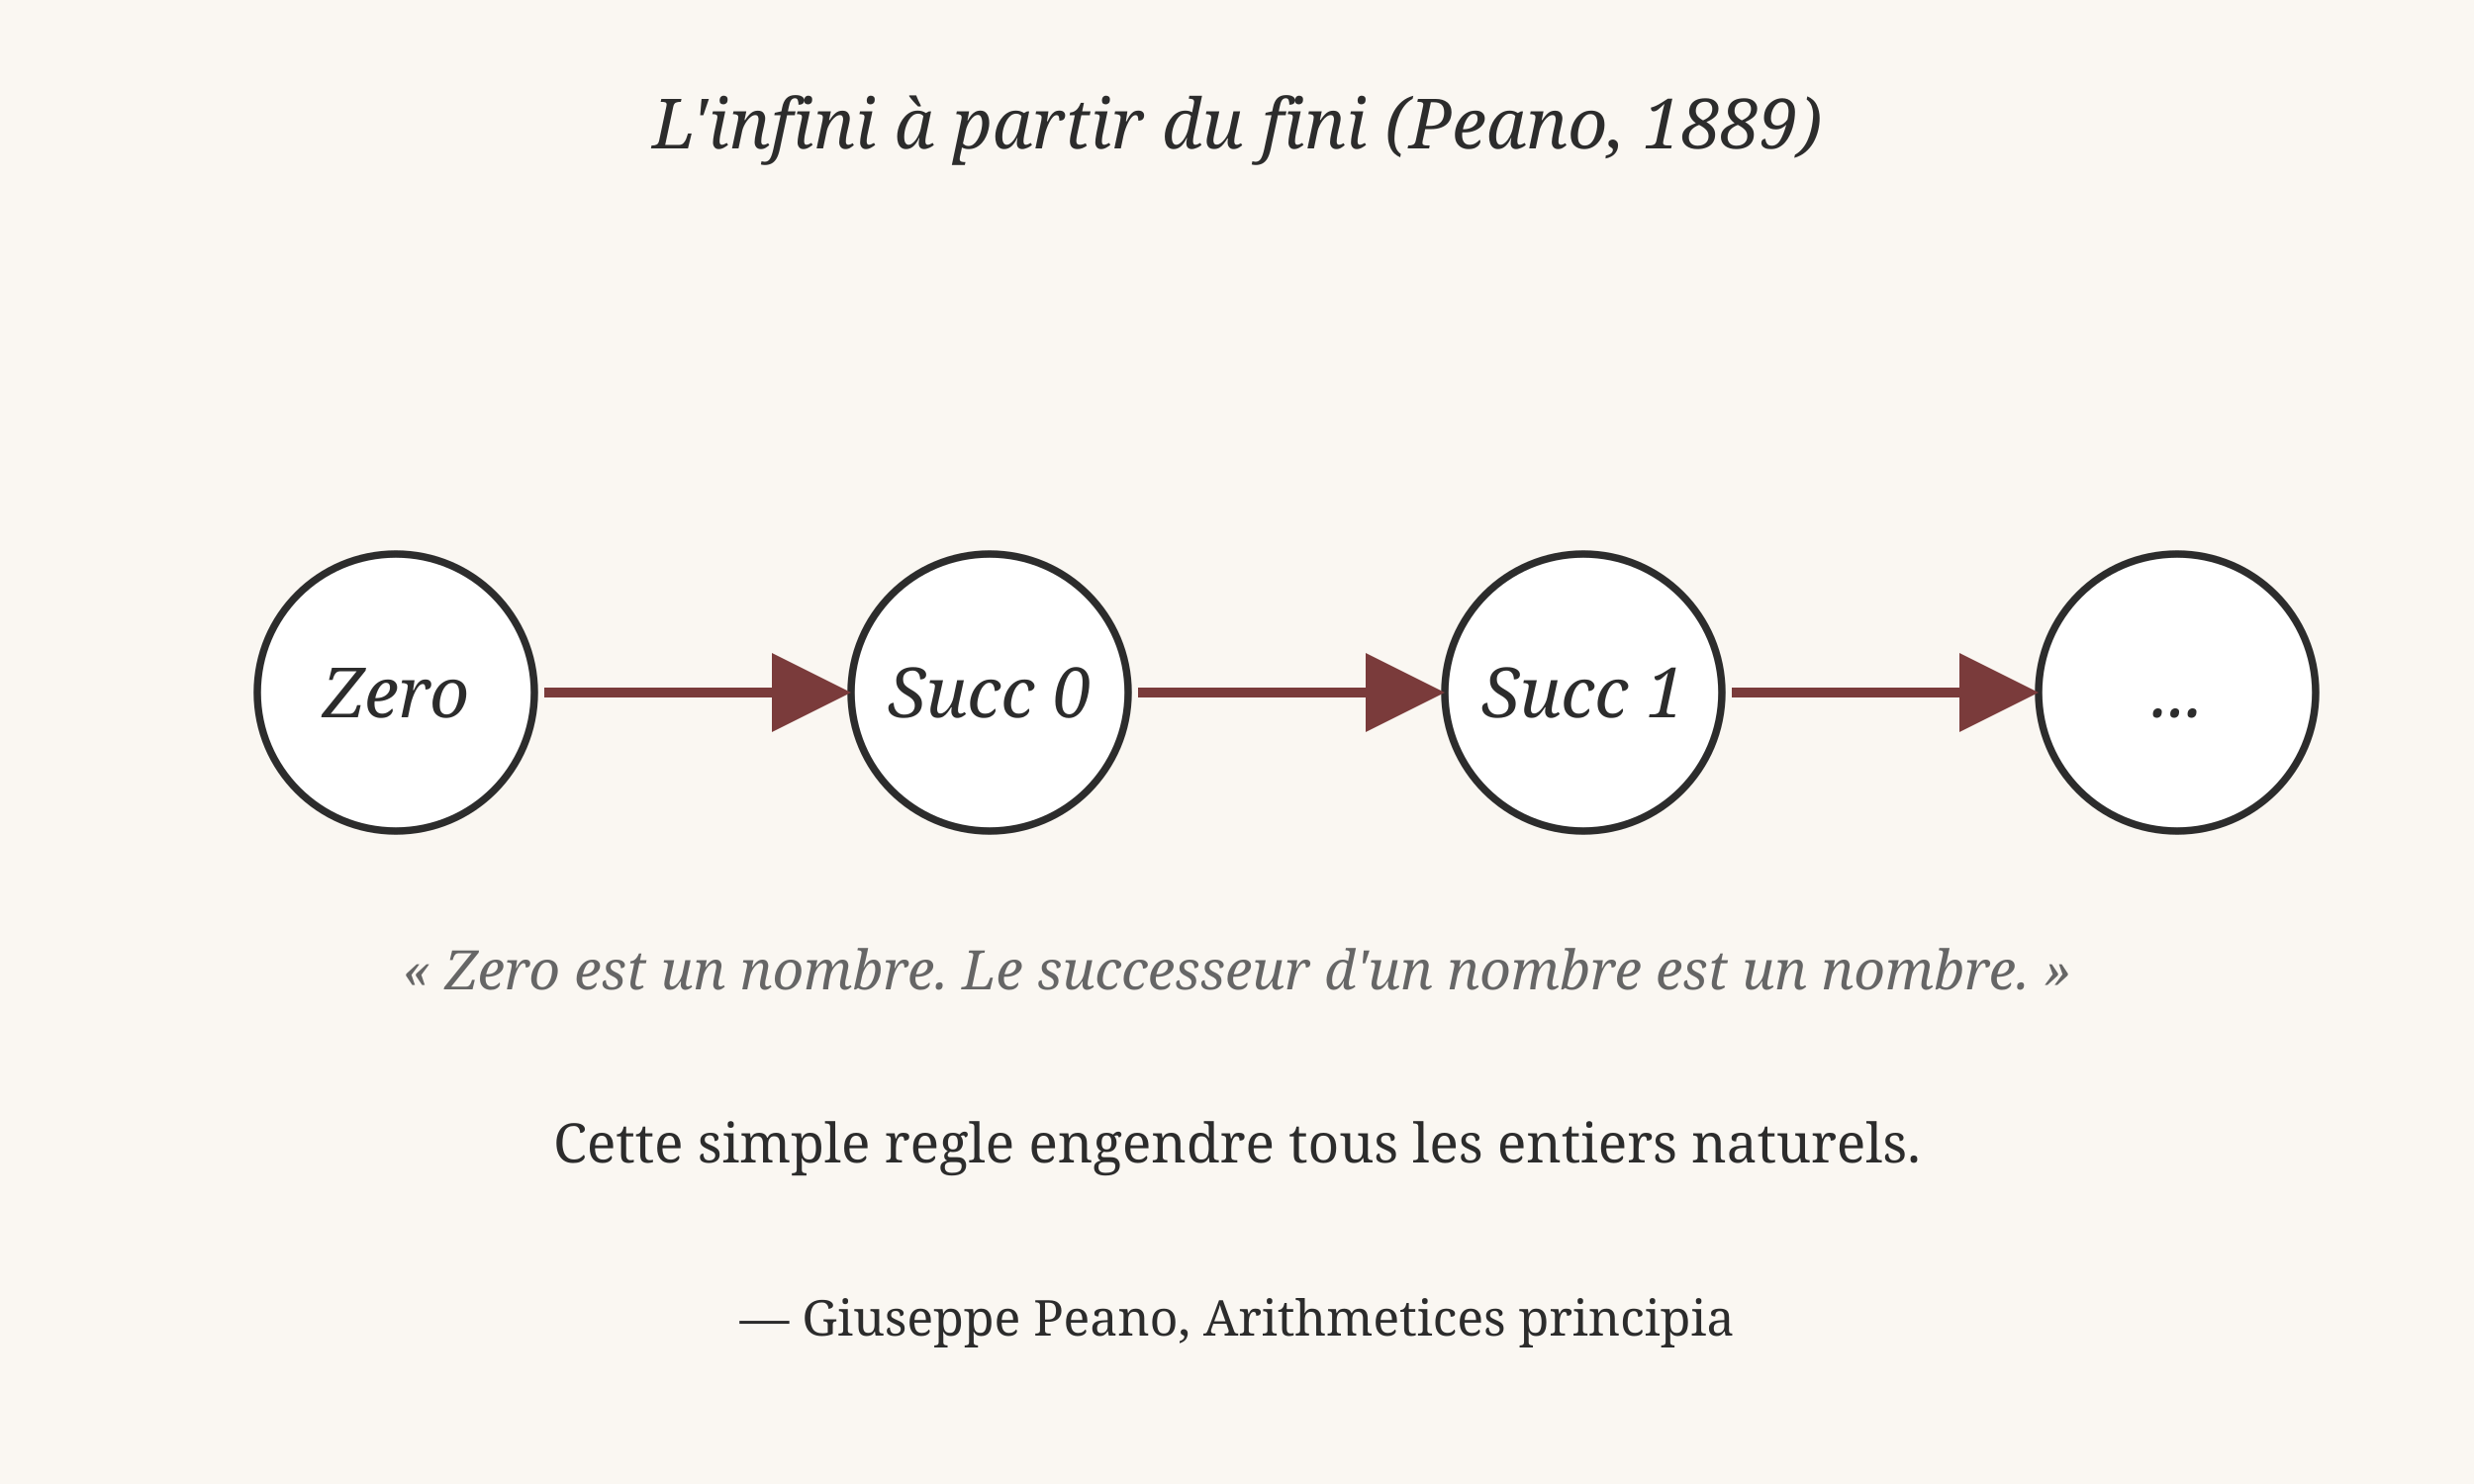
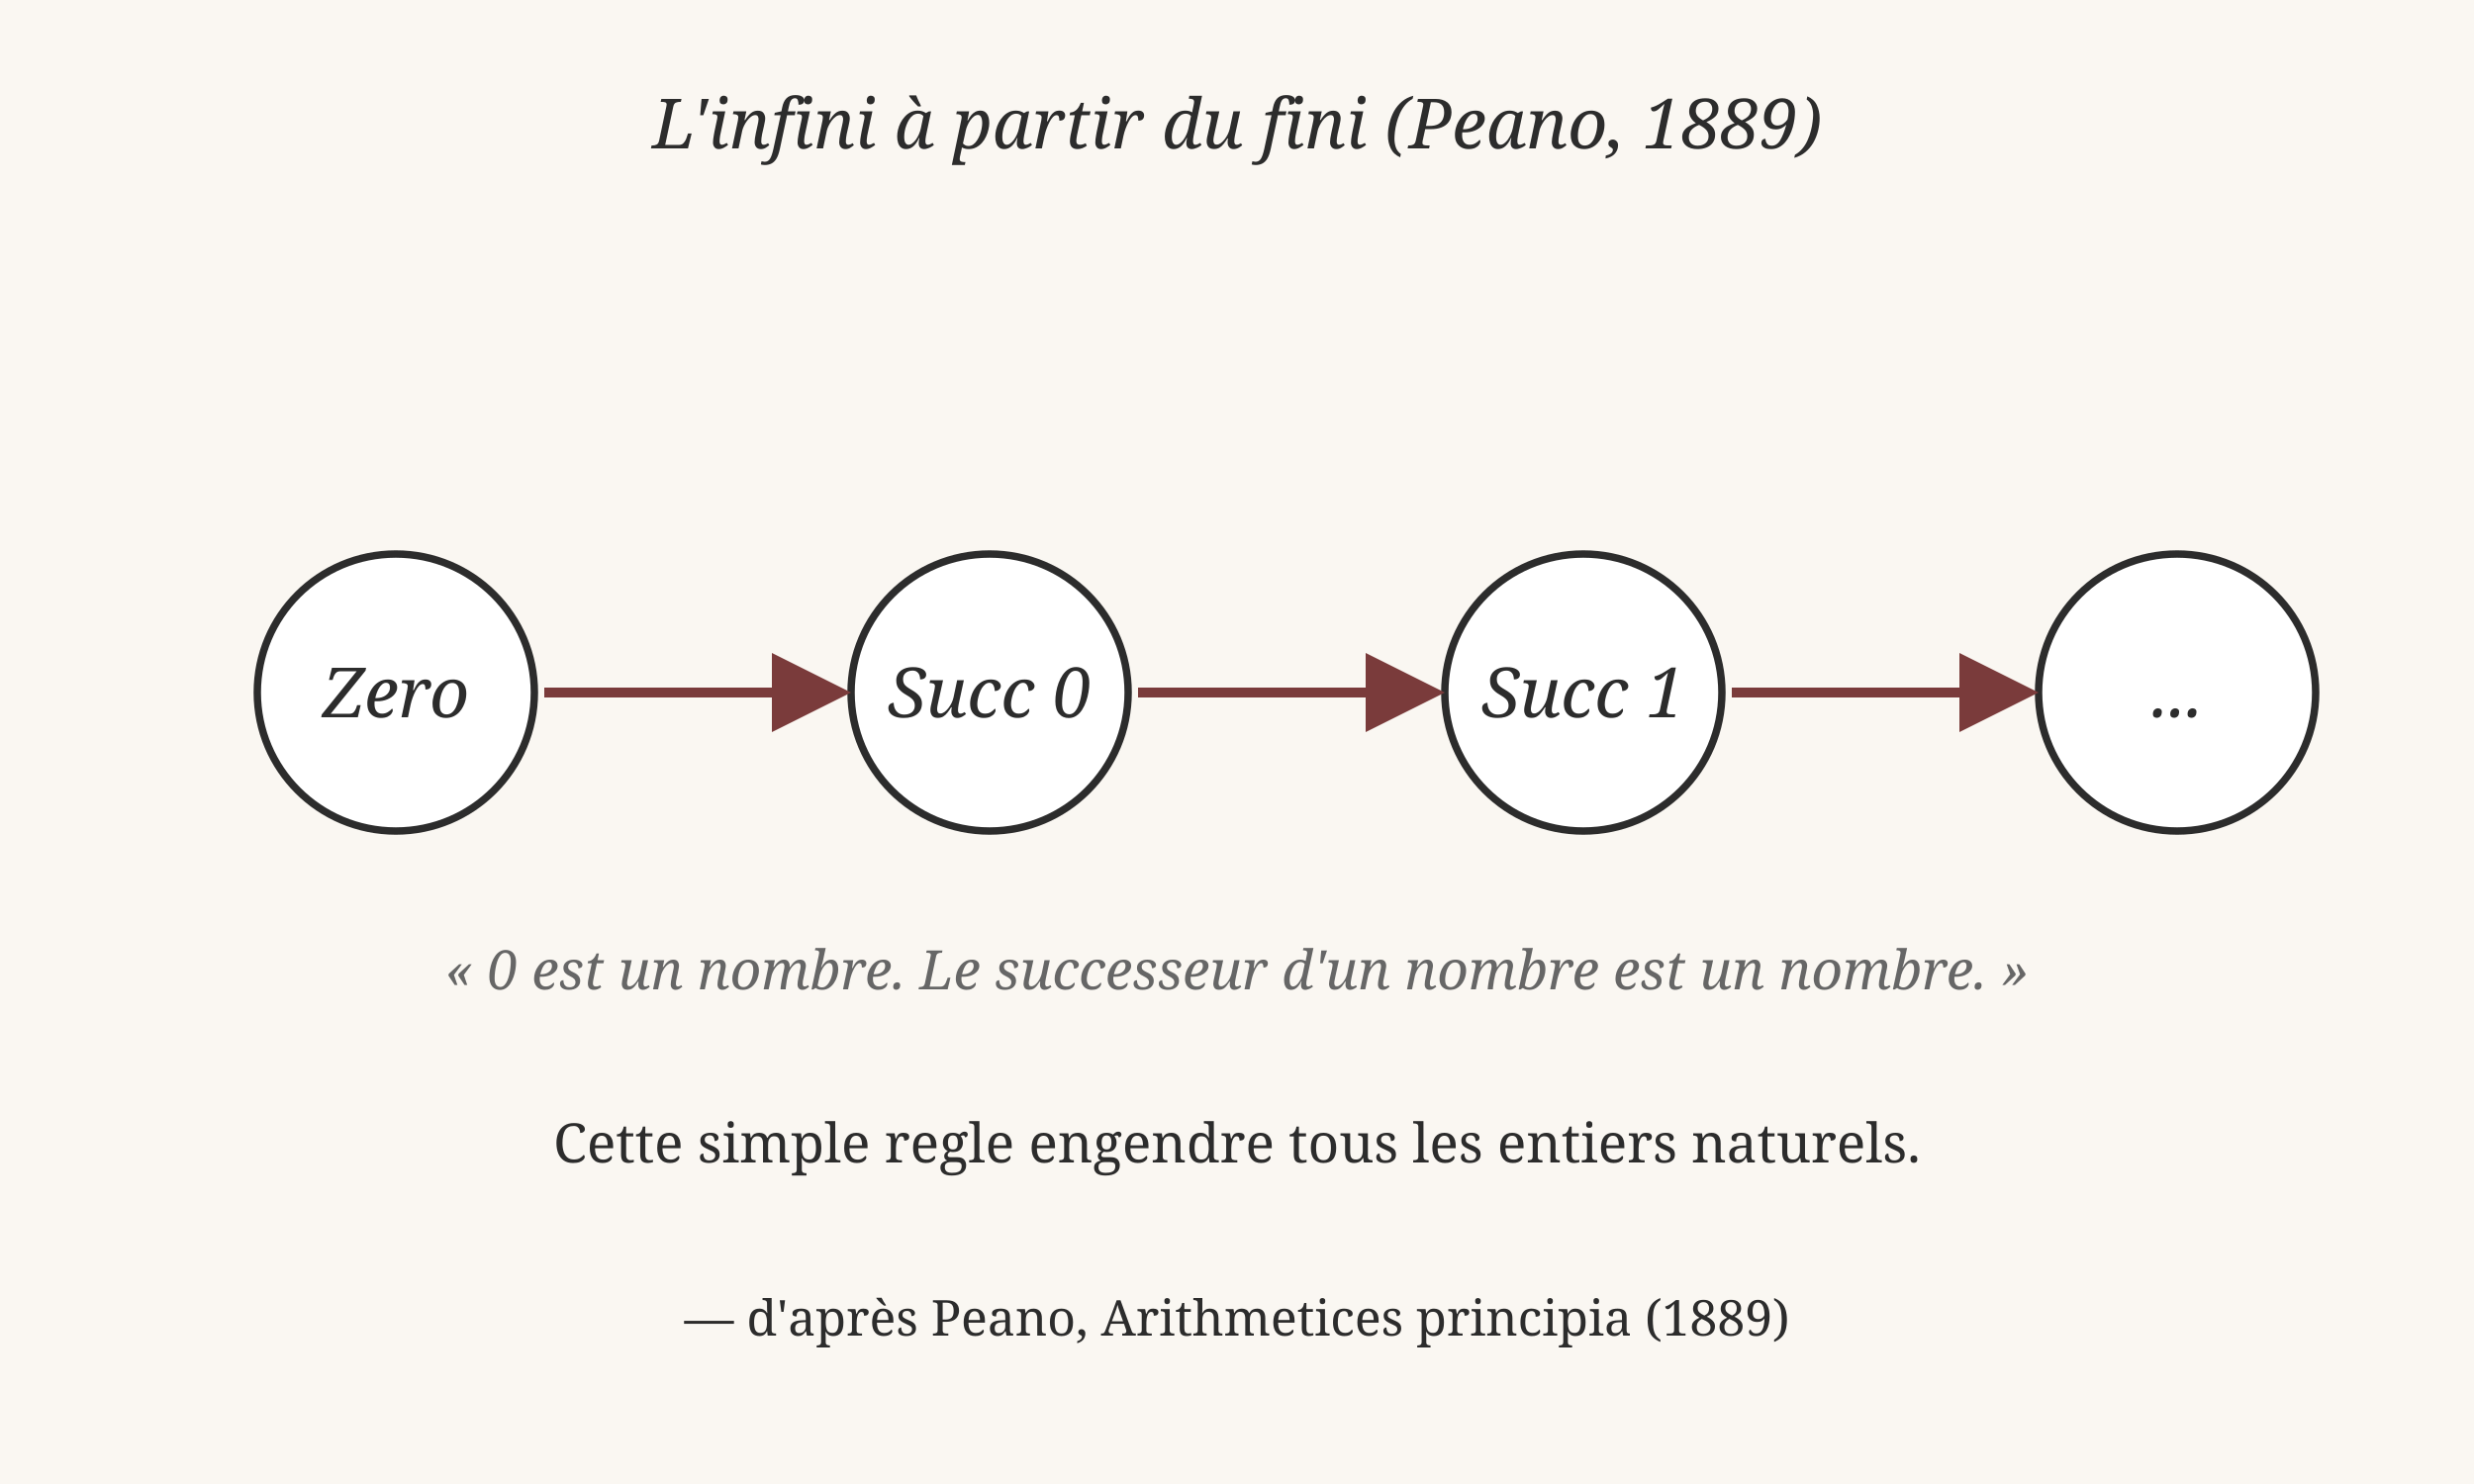
<svg xmlns="http://www.w3.org/2000/svg" viewBox="0 0 500 300" font-family="Georgia, serif">
  <rect width="500" height="300" fill="#faf7f2" />
  <text x="250" y="30" text-anchor="middle" font-size="14" font-style="italic" fill="#2c2c2c">
    L'infini à partir du fini (Peano, 1889)
  </text>
  <g>
    <circle cx="80" cy="140" r="28" fill="#fff" stroke="#2c2c2c" stroke-width="1.5" />
    <text x="80" y="145" text-anchor="middle" font-size="14" fill="#2c2c2c" font-style="italic">Zero</text>
    <circle cx="200" cy="140" r="28" fill="#fff" stroke="#2c2c2c" stroke-width="1.5" />
    <text x="200" y="145" text-anchor="middle" font-size="14" fill="#2c2c2c" font-style="italic">Succ 0</text>
    <circle cx="320" cy="140" r="28" fill="#fff" stroke="#2c2c2c" stroke-width="1.5" />
    <text x="320" y="145" text-anchor="middle" font-size="14" fill="#2c2c2c" font-style="italic">Succ 1</text>
    <circle cx="440" cy="140" r="28" fill="#fff" stroke="#2c2c2c" stroke-width="1.5" />
    <text x="440" y="145" text-anchor="middle" font-size="14" fill="#2c2c2c" font-style="italic">...</text>
  </g>
  <g fill="none" stroke="#7a3b3b" stroke-width="2" marker-end="url(#arr)">
    <path d="M 110 140 L 168 140" />
    <path d="M 230 140 L 288 140" />
    <path d="M 350 140 L 408 140" />
  </g>
  <defs>
    <marker id="arr" markerWidth="8" markerHeight="8" refX="6" refY="4" orient="auto">
      <path d="M0,0 L8,4 L0,8 z" fill="#7a3b3b" />
    </marker>
  </defs>
  <text x="250" y="200" text-anchor="middle" font-size="11" fill="#666" font-style="italic">
-     « Zero est un nombre. Le successeur d'un nombre est un nombre. »
+     « 0 est un nombre. Le successeur d'un nombre est un nombre. »
  </text>
  <text x="250" y="235" text-anchor="middle" font-size="11" fill="#2c2c2c">
    Cette simple regle engendre tous les entiers naturels.
  </text>
-   <text x="250" y="270" text-anchor="middle" font-size="10" fill="#2c2c2c">— Giuseppe Peano, Arithmetices principia</text>
+   <text x="250" y="270" text-anchor="middle" font-size="10" fill="#2c2c2c">— d'après Peano, Arithmetices principia (1889)</text>
</svg>
